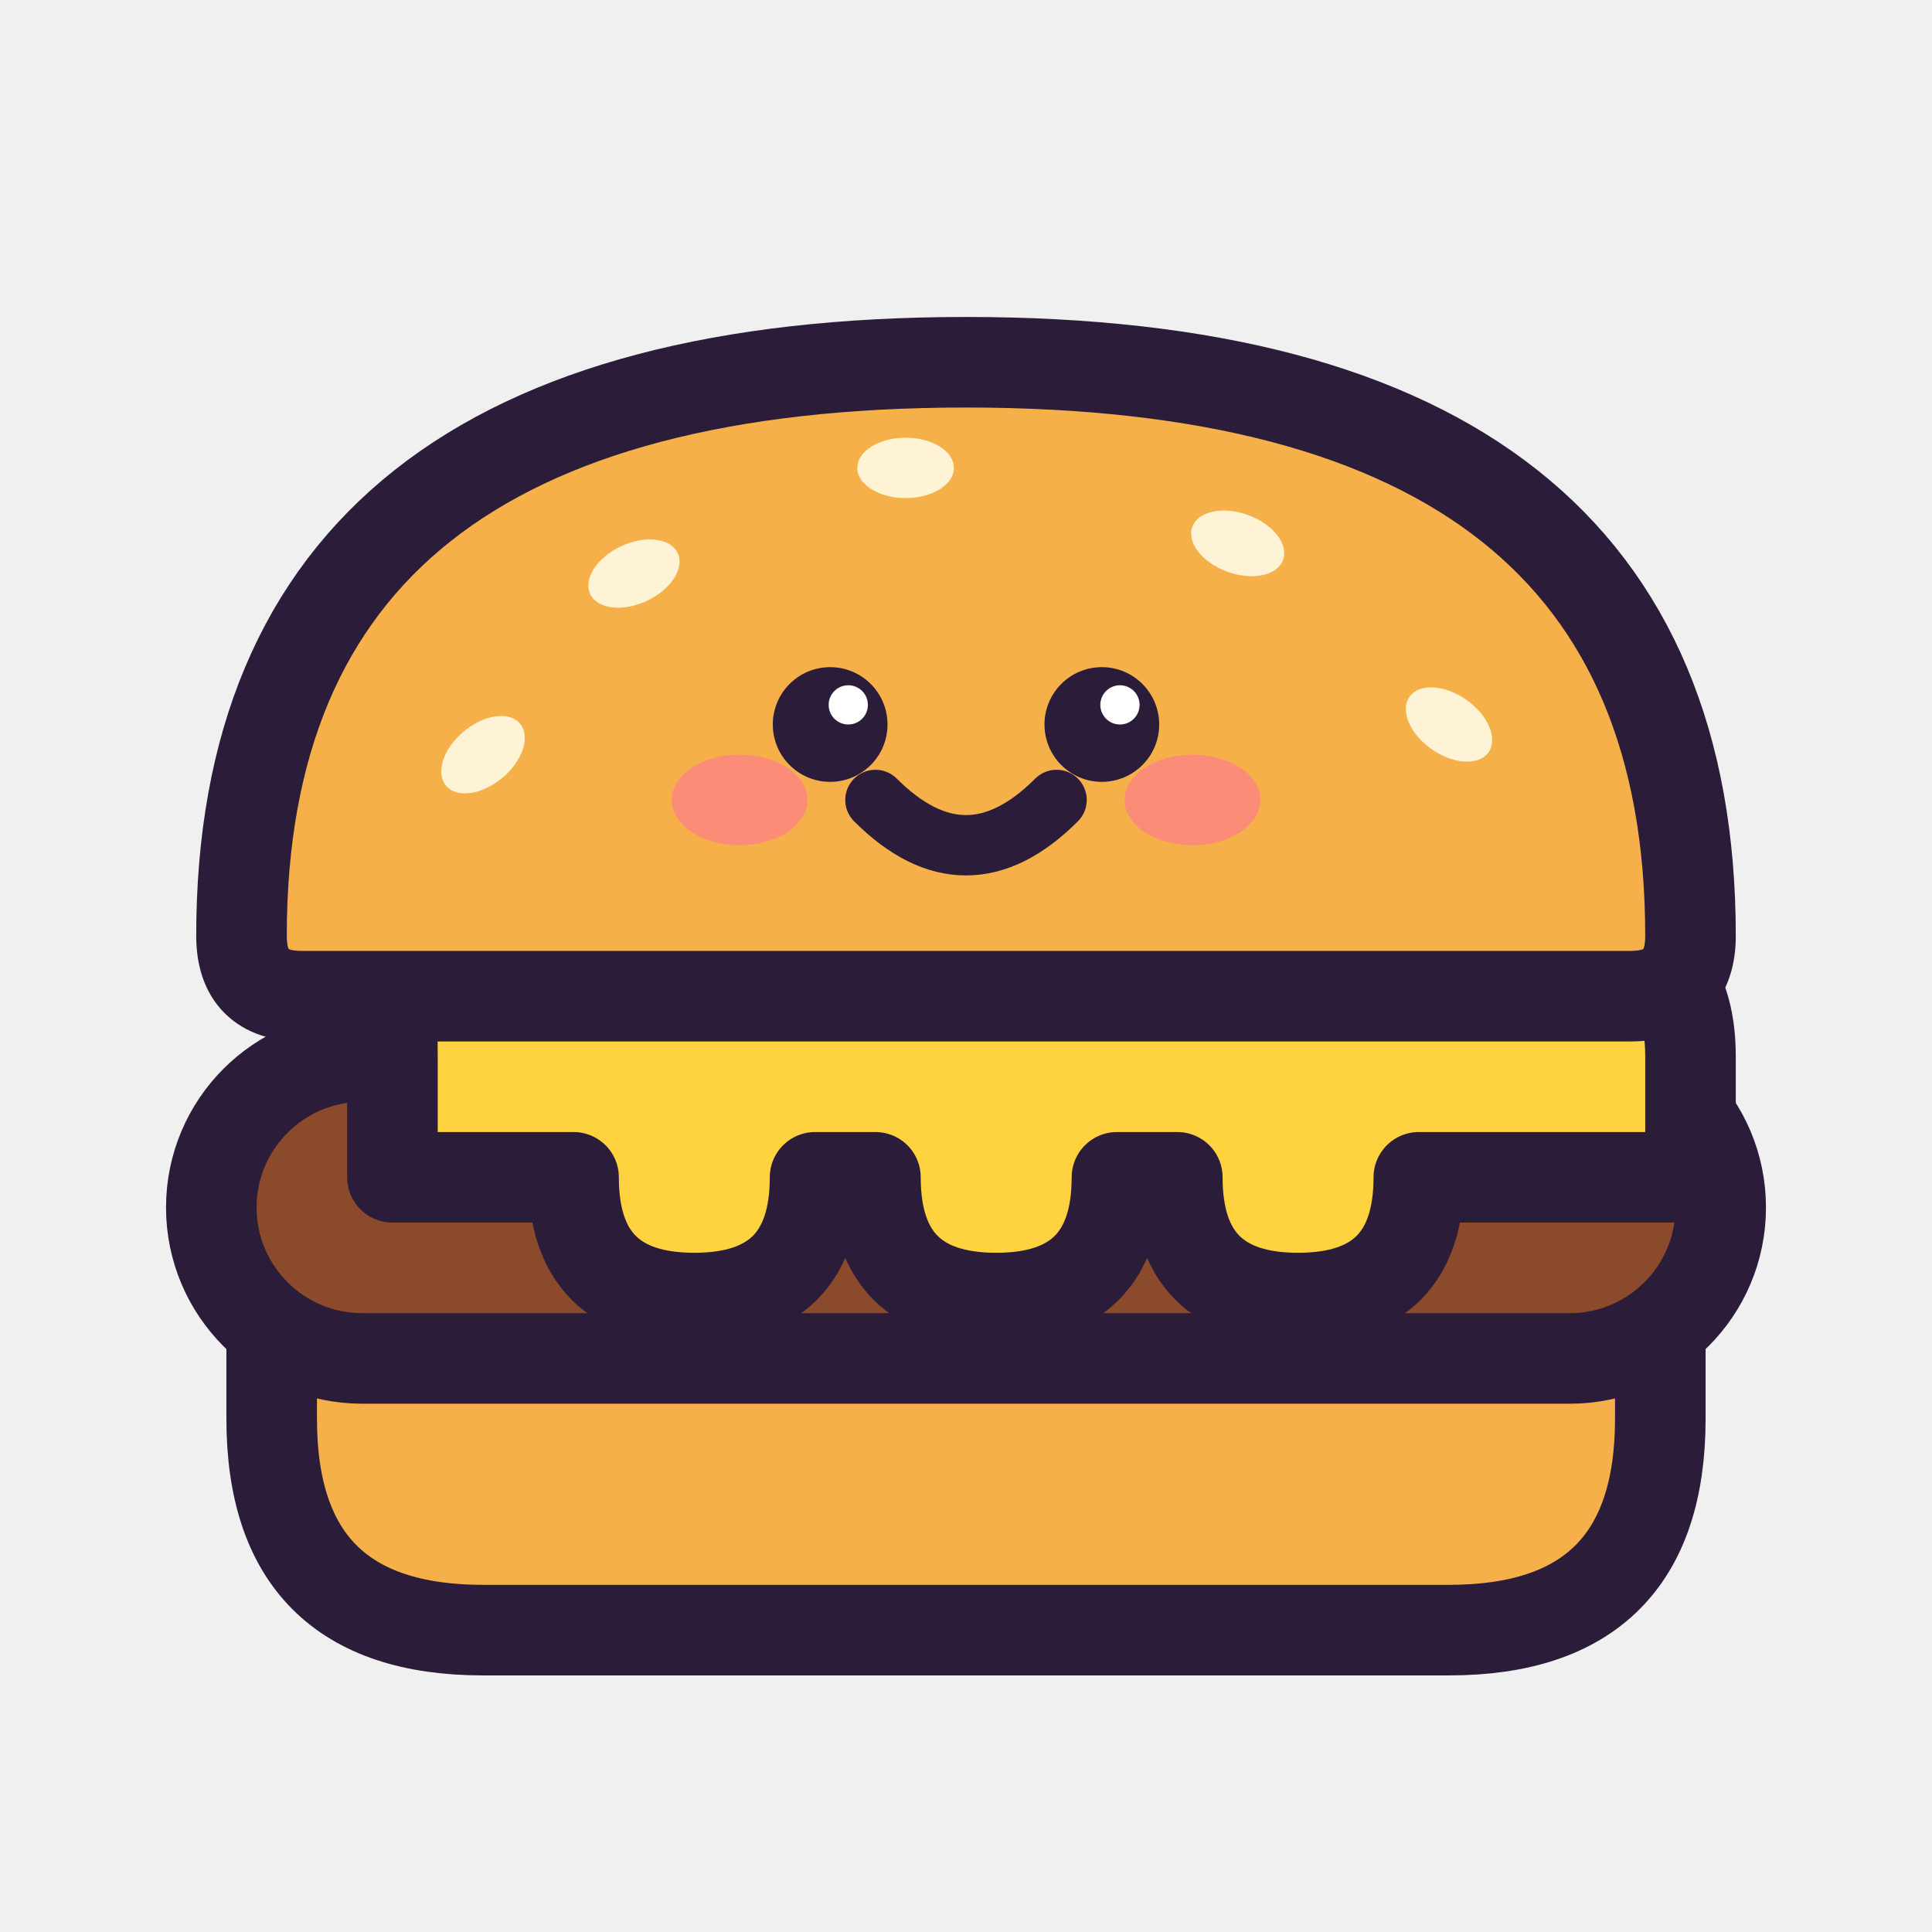
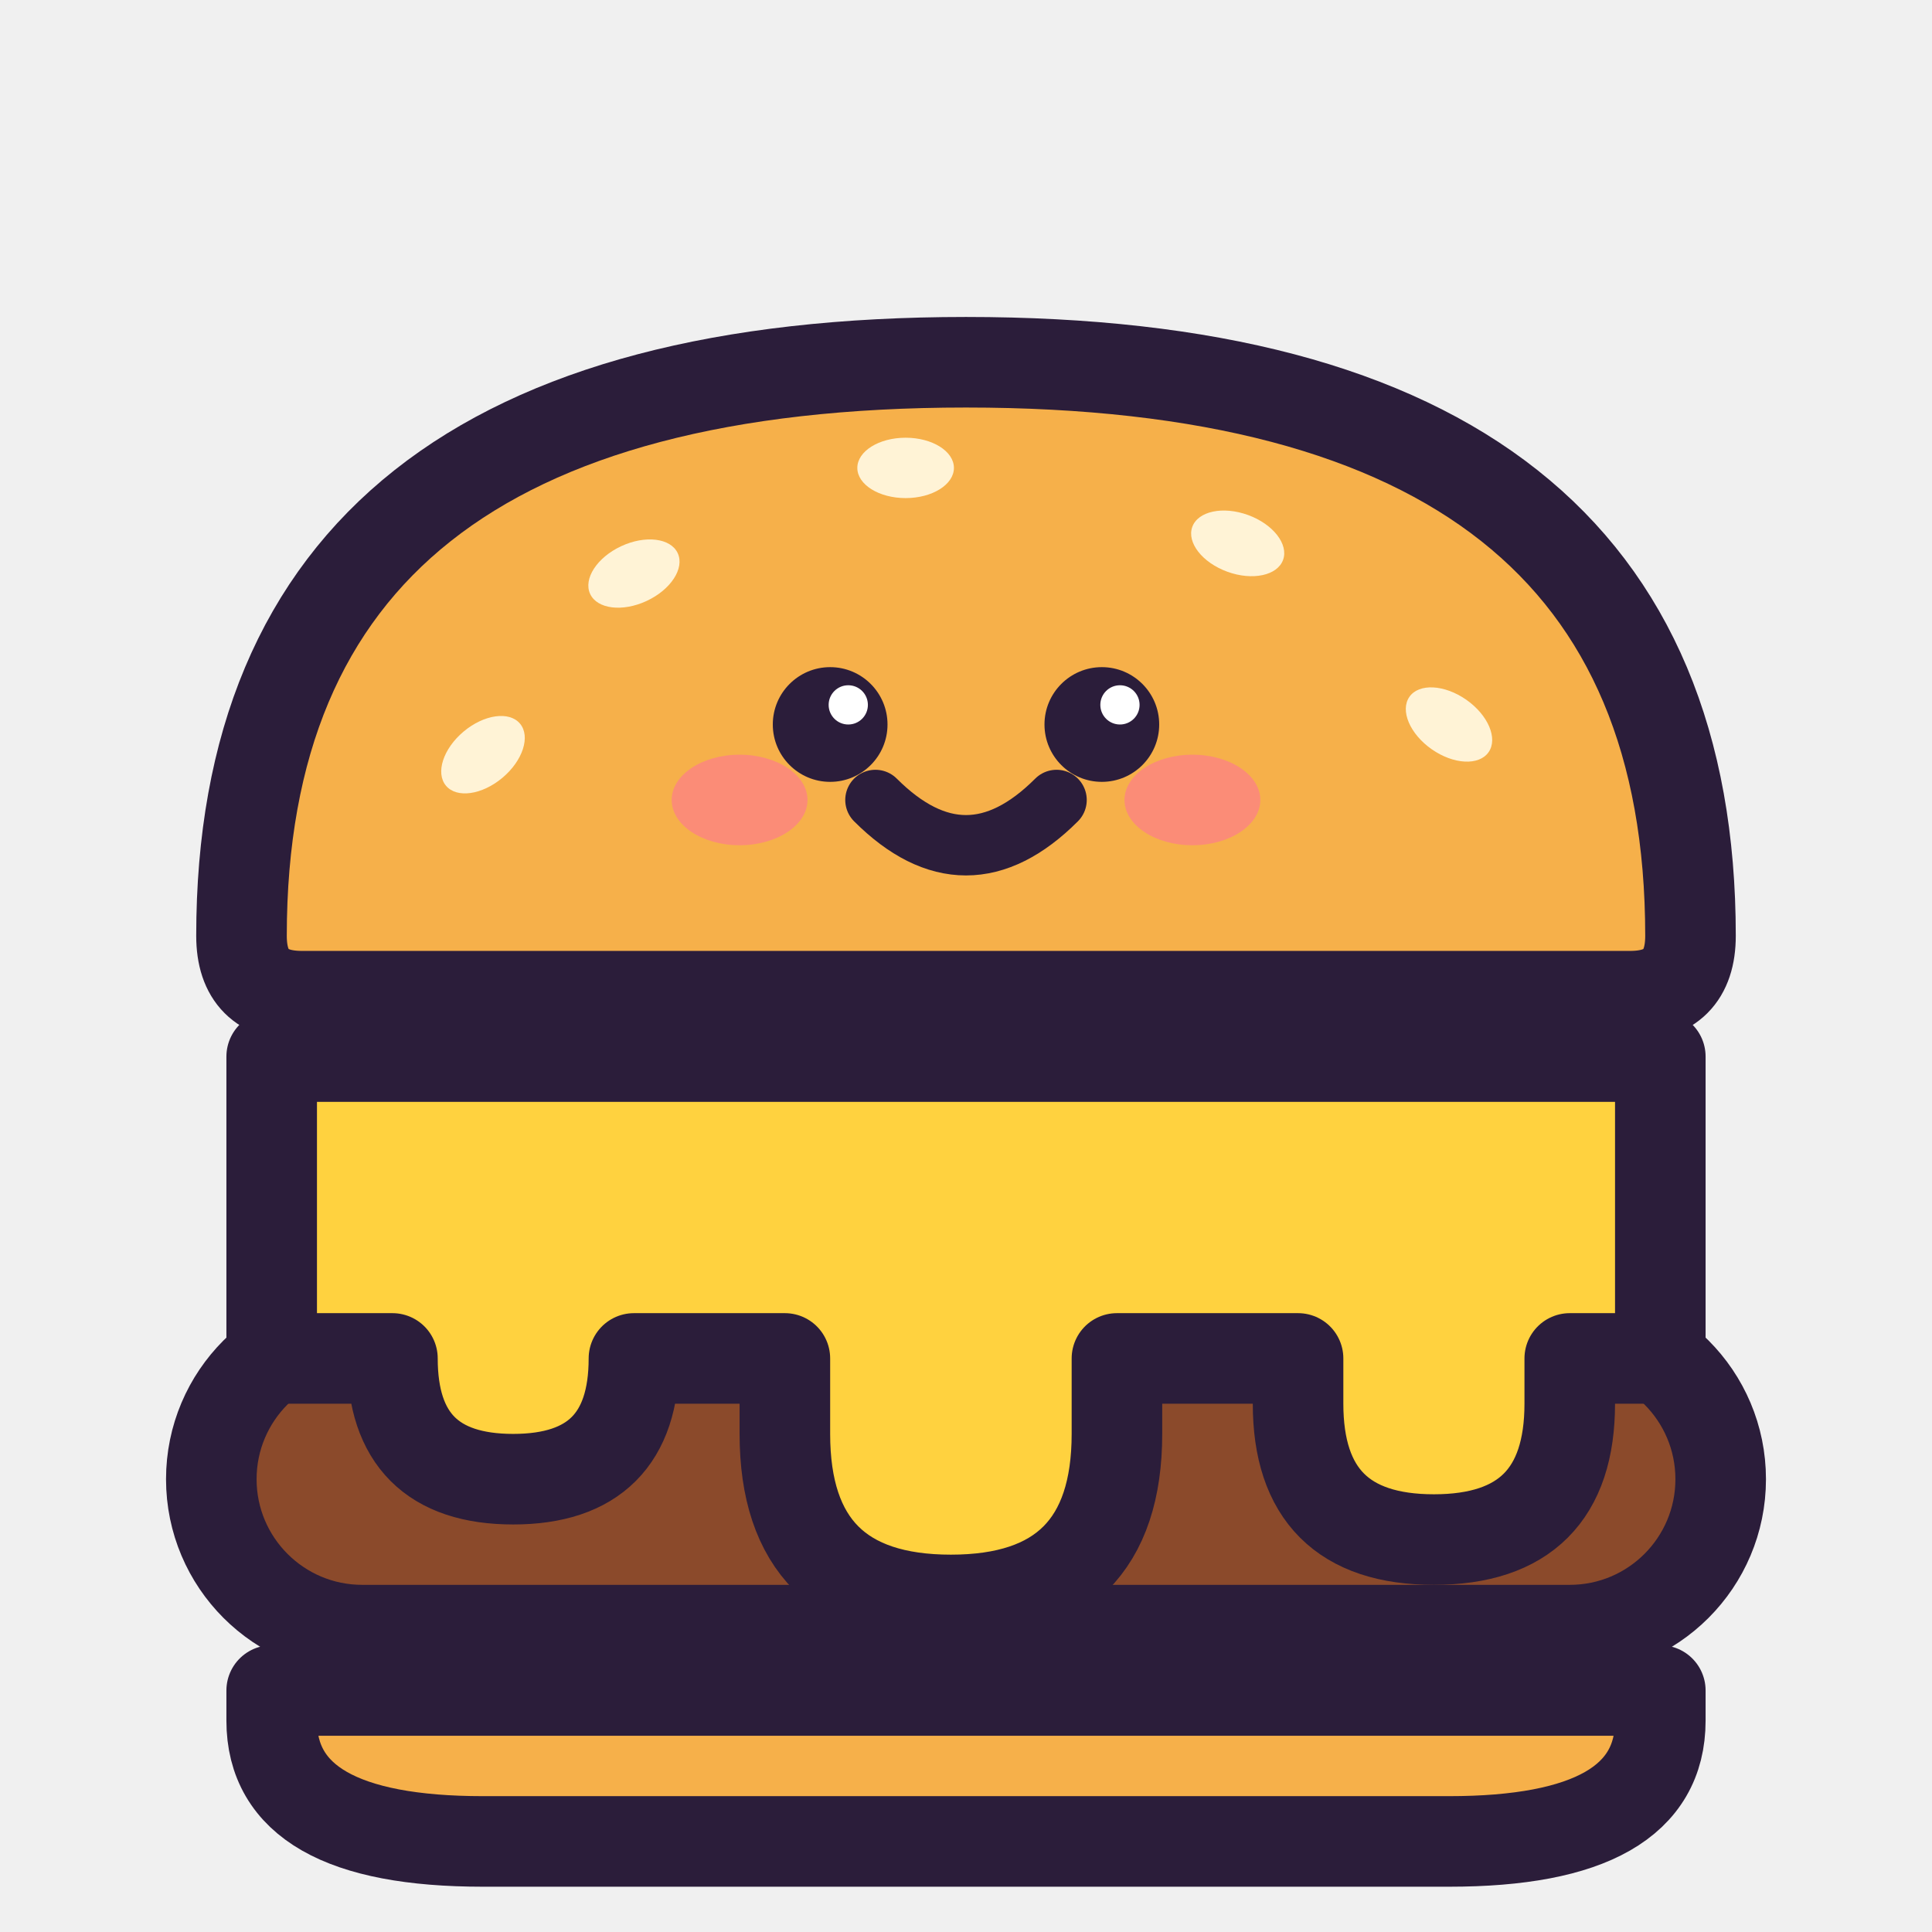
<svg xmlns="http://www.w3.org/2000/svg" width="128" height="128" aria-labelledby="cheeseburger-title" viewBox="0 0 128 128">
  <g fill="none" stroke="#2b1d3a" stroke-linecap="round" stroke-linejoin="round" stroke-width="6">
-     <path fill="#f6b04a" d="M18 88h92v6q0 14-14 14H32q-14 0-14-14Z" />
-     <rect width="100" height="20" x="14" y="70" fill="#8b4a2b" rx="10" />
-     <path fill="#ffd23f" d="M24 62h80q8 0 8 8v8H94q0 8-8 8t-8-8h-4q0 8-8 8t-8-8h-4q0 8-8 8t-8-8H26v-8q0-8-2-8" />
+     <path fill="#f6b04a" d="M18 112h92v2q0 8-14 8H32q-14 0-14-8Z" />
+     <rect width="100" height="20" x="14" y="88" fill="#8b4a2b" rx="10" />
+     <path fill="#ffd23f" d="M18 70h92v20h-6v3q0 9-9 9t-9-9v-3H74v5q0 11-11 11T52 95v-5H42q0 8-8 8t-8-8h-8z" />
    <path fill="#f6b04a" d="M16 62q0-38 48-38t48 38q0 4-4 4H20q-4 0-4-4" />
    <ellipse cx="42" cy="38" fill="#fff3d6" stroke="none" rx="3.2" ry="2" transform="rotate(-25 42 38)" />
    <ellipse cx="60" cy="31" fill="#fff3d6" stroke="none" rx="3.2" ry="2" />
    <ellipse cx="82" cy="36" fill="#fff3d6" stroke="none" rx="3.2" ry="2" transform="rotate(20 82 36)" />
    <ellipse cx="96" cy="48" fill="#fff3d6" stroke="none" rx="3.2" ry="2" transform="rotate(35 96 48)" />
    <ellipse cx="32" cy="50" fill="#fff3d6" stroke="none" rx="3.2" ry="2" transform="rotate(-40 32 50)" />
    <ellipse cx="49" cy="53" fill="#ff6f9c" fill-opacity=".55" stroke="none" rx="4.5" ry="3" />
    <ellipse cx="79" cy="53" fill="#ff6f9c" fill-opacity=".55" stroke="none" rx="4.5" ry="3" />
    <circle cx="55" cy="48" r="3.8" fill="#2b1d3a" stroke="none" />
    <circle cx="56.2" cy="46.7" r="1.3" fill="#fff" stroke="none" />
    <circle cx="73" cy="48" r="3.8" fill="#2b1d3a" stroke="none" />
    <circle cx="74.2" cy="46.7" r="1.3" fill="#fff" stroke="none" />
    <path stroke-width="4" d="M58 53q6 6 12 0" />
  </g>
</svg>
